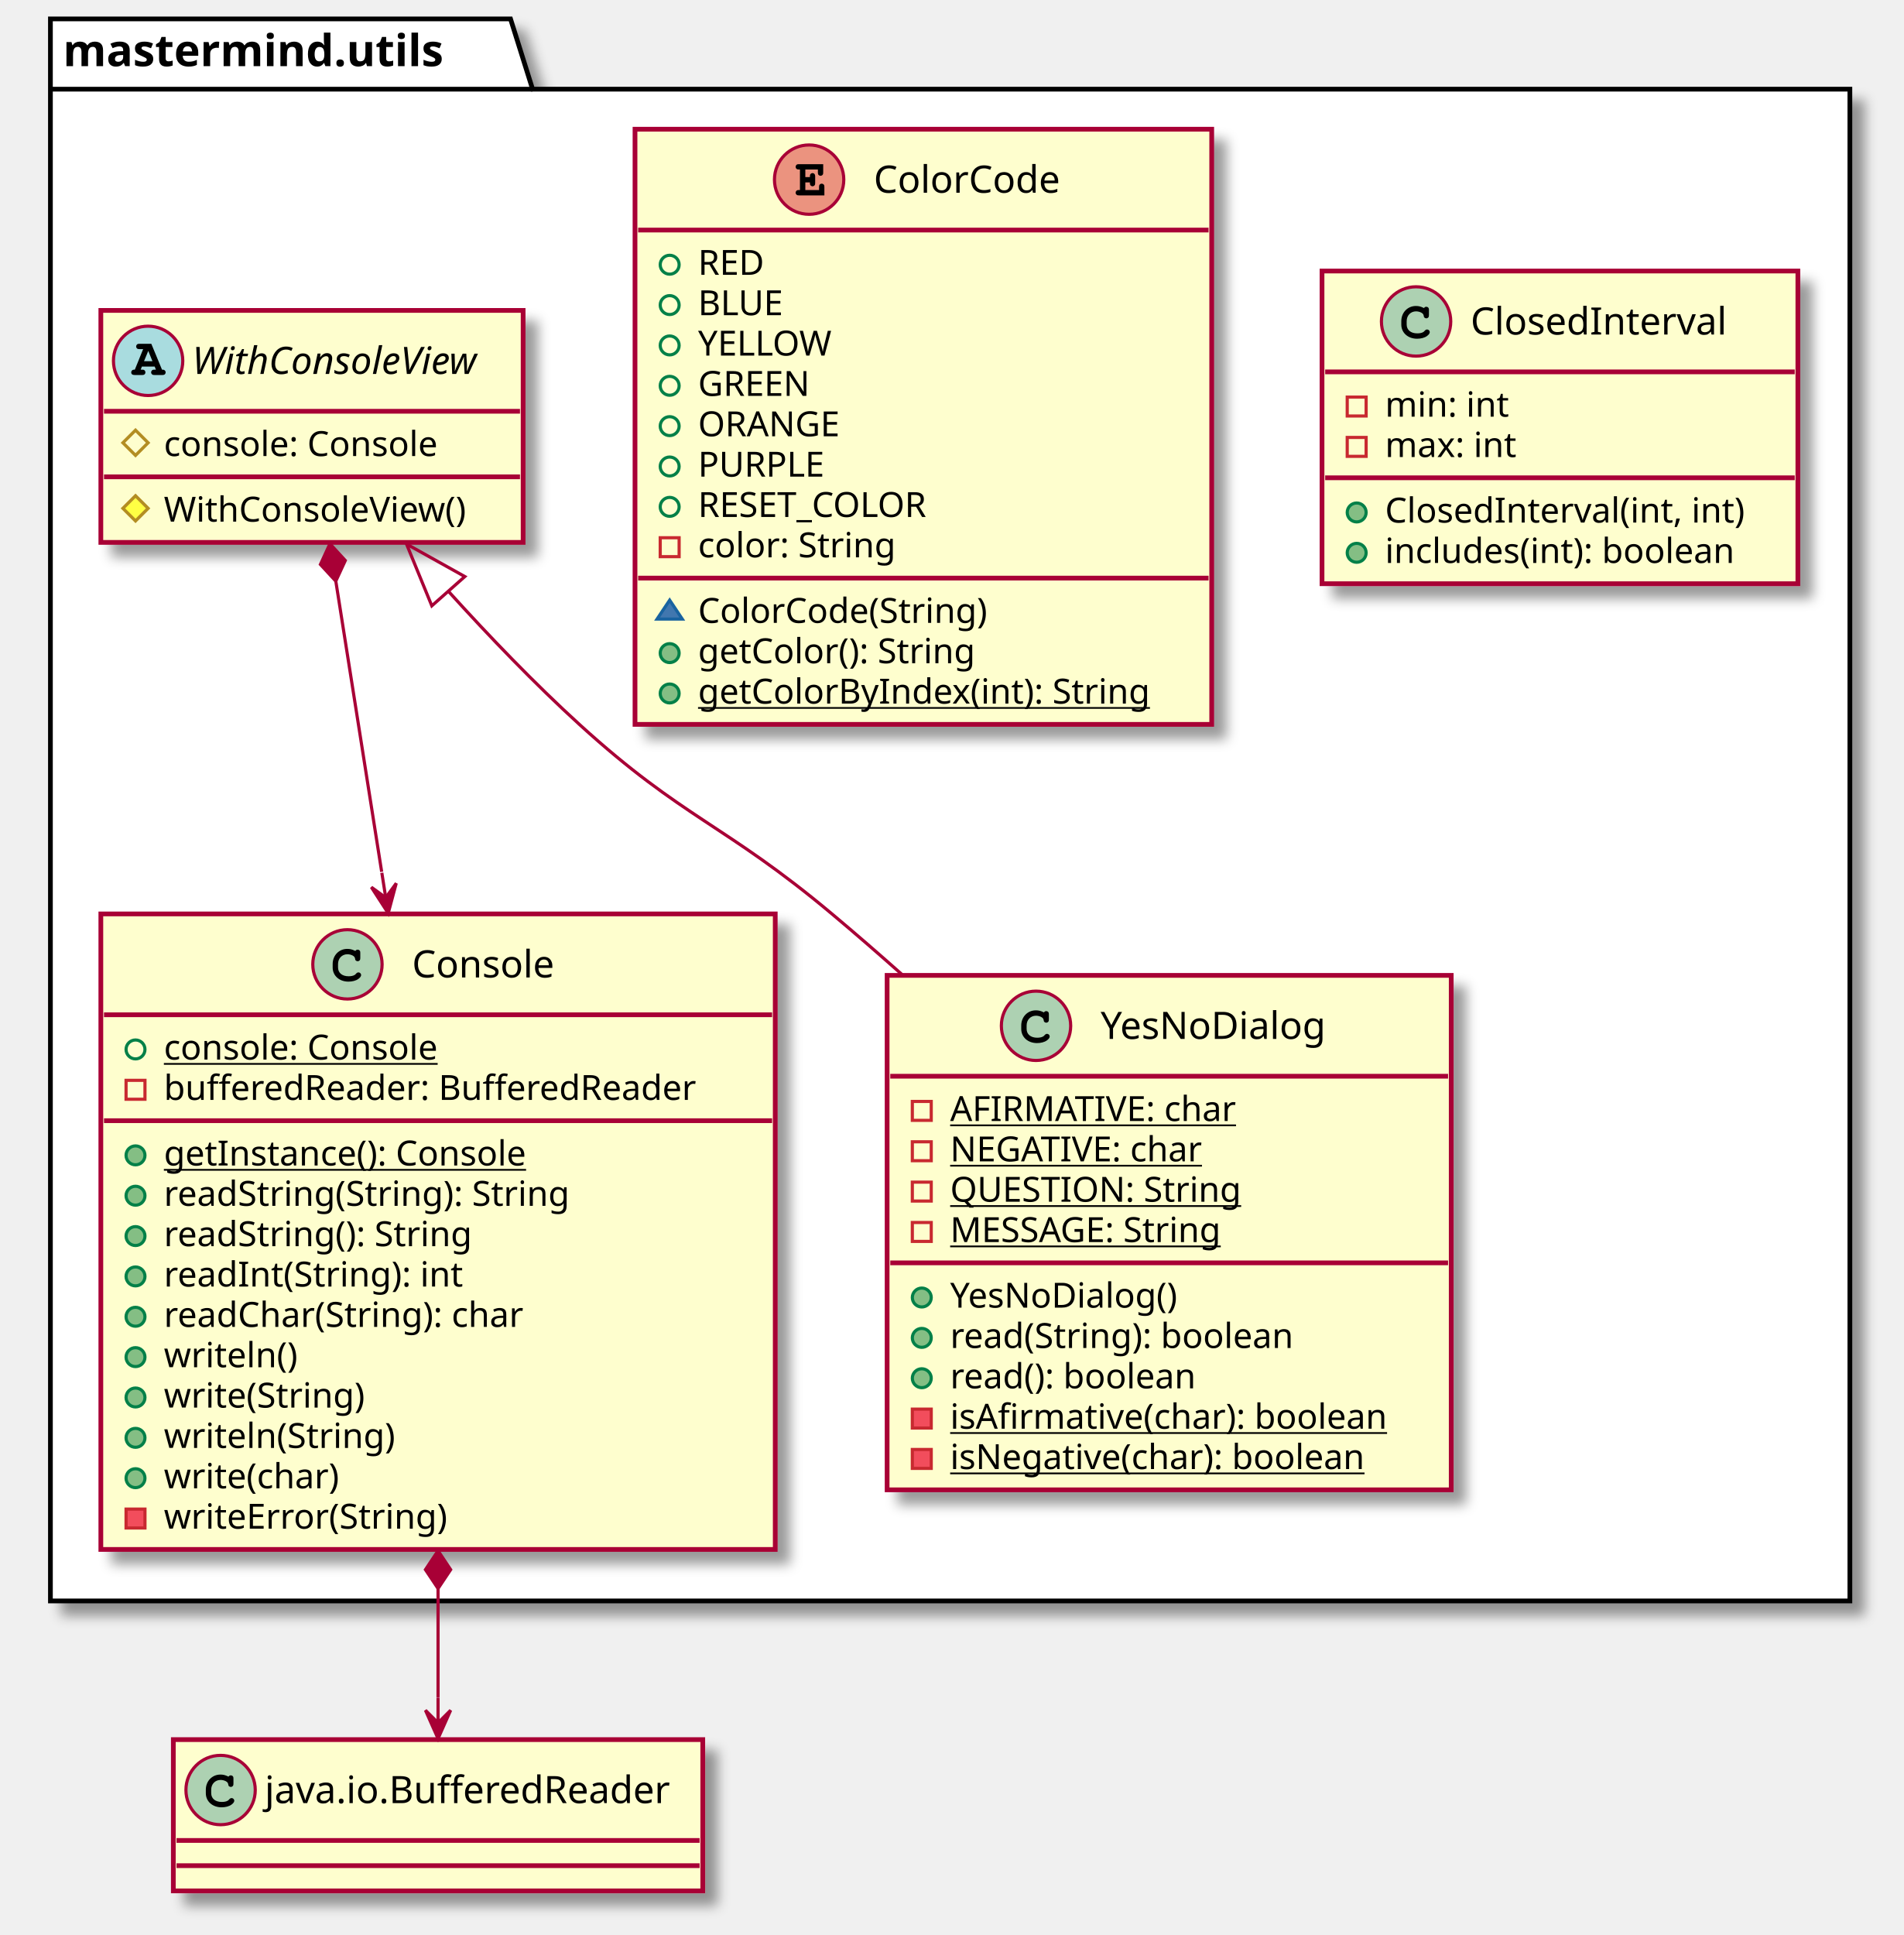
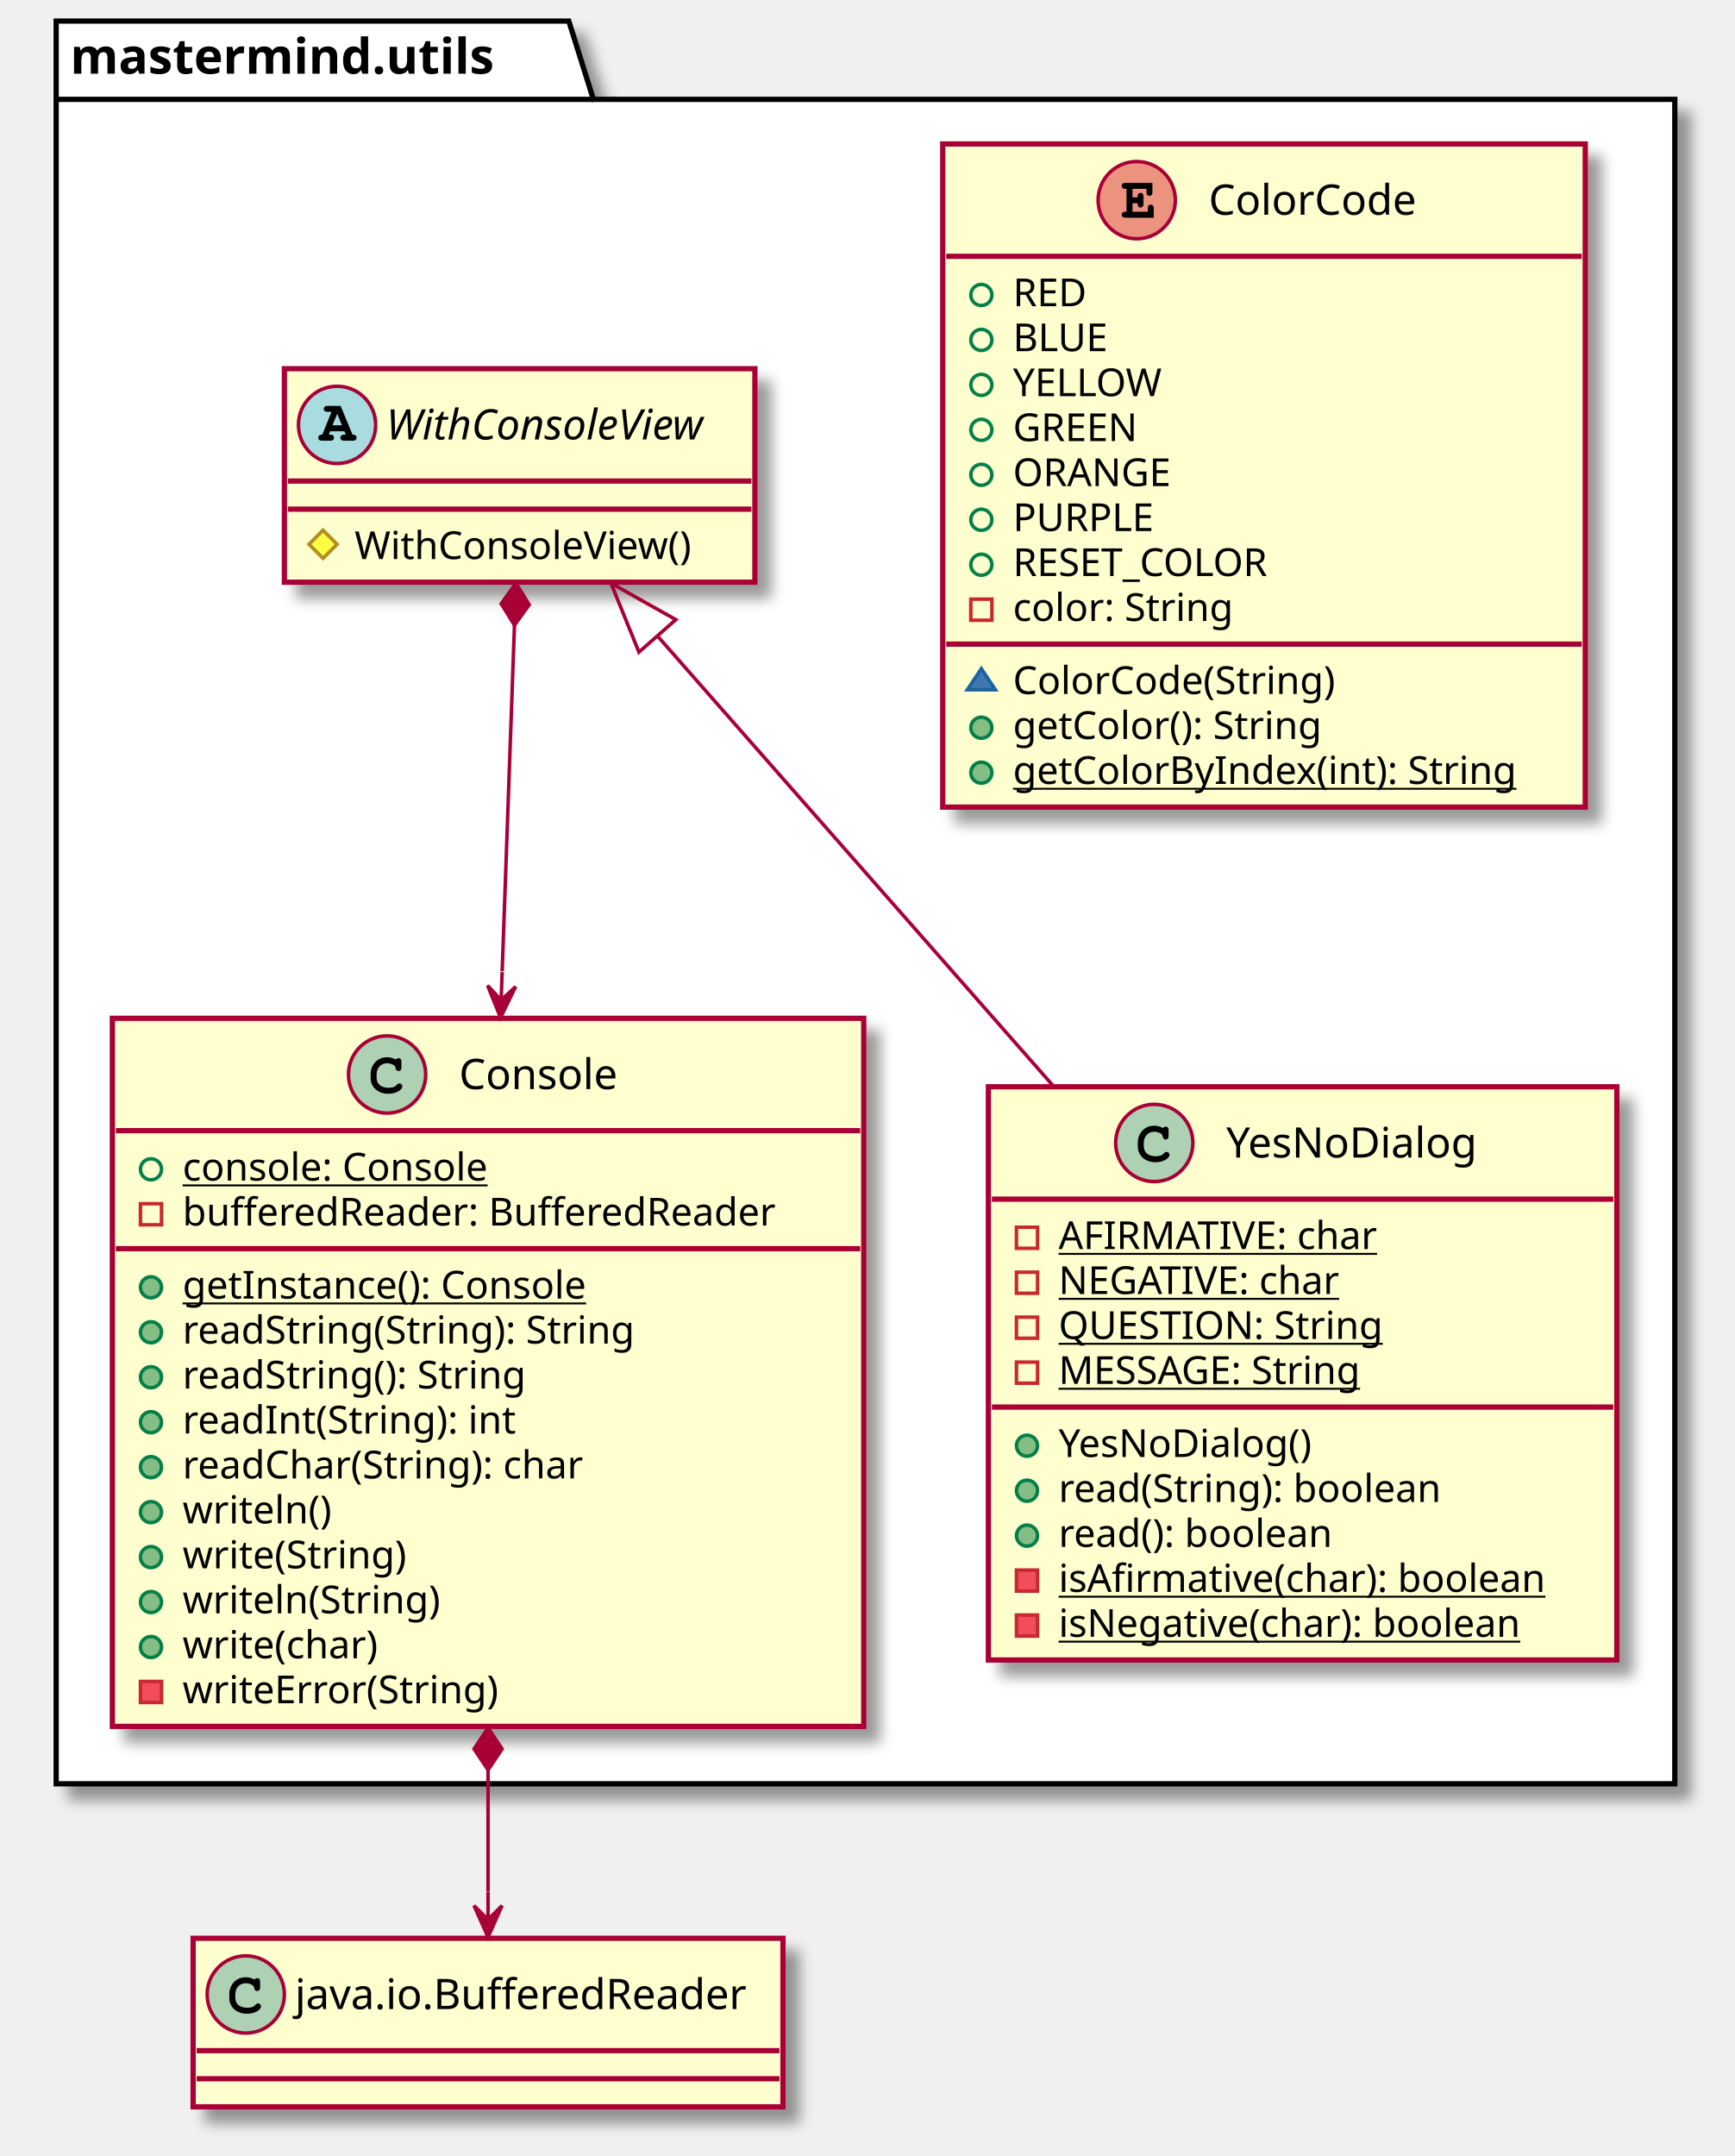
- <svg xmlns="http://www.w3.org/2000/svg" contentScriptType="application/ecmascript" contentStyleType="text/css" height="614px" preserveAspectRatio="none" style="width:604px;height:614px;" version="1.1" viewBox="0 0 604 614" width="604px" zoomAndPan="magnify">
+ <svg xmlns="http://www.w3.org/2000/svg" contentScriptType="application/ecmascript" contentStyleType="text/css" height="614px" preserveAspectRatio="none" style="width:494px;height:614px;" version="1.1" viewBox="0 0 494 614" width="494px" zoomAndPan="magnify">
  <defs>
-     <filter height="300%" id="f13pi3j7foqvy8" width="300%" x="-1" y="-1">
+     <filter height="300%" id="f3v95vjq7omby" width="300%" x="-1" y="-1">
      <feGaussianBlur result="blurOut" stdDeviation="2.0" />
      <feColorMatrix in="blurOut" result="blurOut2" type="matrix" values="0 0 0 0 0 0 0 0 0 0 0 0 0 0 0 0 0 0 .4 0" />
      <feOffset dx="4.0" dy="4.0" in="blurOut2" result="blurOut3" />
      <feBlend in="SourceGraphic" in2="blurOut3" mode="normal" />
    </filter>
  </defs>
  <g>
-     <polygon fill="#FFFFFF" filter="url(#f13pi3j7foqvy8)" points="16,6,162,6,169,28.297,587,28.297,587,508,16,508,16,6" style="stroke: #000000; stroke-width: 1.5;" />
+     <polygon fill="#FFFFFF" filter="url(#f3v95vjq7omby)" points="16,6,162,6,169,28.297,477,28.297,477,508,16,508,16,6" style="stroke: #000000; stroke-width: 1.5;" />
    <line style="stroke: #000000; stroke-width: 1.5;" x1="16" x2="169" y1="28.297" y2="28.297" />
    <text fill="#000000" font-family="sans-serif" font-size="14" font-weight="bold" lengthAdjust="spacingAndGlyphs" textLength="140" x="20" y="20.995">mastermind.utils</text>
-     <rect codeLine="3" fill="#FEFECE" filter="url(#f13pi3j7foqvy8)" height="99.219" id="mastermind.utils.ClosedInterval" style="stroke: #A80036; stroke-width: 1.5;" width="151" x="419.5" y="86" />
-     <ellipse cx="449.35" cy="102" fill="#ADD1B2" rx="11" ry="11" style="stroke: #A80036; stroke-width: 1.0;" />
-     <path d="M451.694,97.672 C450.756,97.234 450.163,97.094 449.288,97.094 C446.663,97.094 444.663,99.172 444.663,101.891 L444.663,103.016 C444.663,105.594 446.772,107.484 449.663,107.484 C450.881,107.484 452.038,107.188 452.788,106.641 C453.366,106.234 453.694,105.781 453.694,105.391 C453.694,104.938 453.303,104.547 452.834,104.547 C452.616,104.547 452.413,104.625 452.225,104.812 C451.772,105.297 451.772,105.297 451.584,105.391 C451.163,105.656 450.475,105.781 449.709,105.781 C447.663,105.781 446.366,104.688 446.366,102.984 L446.366,101.891 C446.366,100.109 447.616,98.797 449.35,98.797 C449.928,98.797 450.538,98.953 451.006,99.203 C451.491,99.484 451.663,99.703 451.756,100.109 C451.819,100.516 451.85,100.641 451.991,100.766 C452.131,100.906 452.366,101.016 452.584,101.016 C452.85,101.016 453.116,100.875 453.288,100.656 C453.397,100.5 453.428,100.312 453.428,99.891 L453.428,98.469 C453.428,98.031 453.413,97.906 453.319,97.75 C453.163,97.484 452.881,97.344 452.584,97.344 C452.288,97.344 452.084,97.438 451.866,97.75 L451.694,97.672 Z " />
-     <text fill="#000000" font-family="sans-serif" font-size="12" lengthAdjust="spacingAndGlyphs" textLength="86" x="466.65" y="106.154">ClosedInterval</text>
-     <line style="stroke: #A80036; stroke-width: 1.5;" x1="420.5" x2="569.5" y1="118" y2="118" />
-     <rect fill="none" height="6" style="stroke: #C82930; stroke-width: 1.0;" width="6" x="427.5" y="126" />
-     <text fill="#000000" font-family="sans-serif" font-size="11" lengthAdjust="spacingAndGlyphs" textLength="42" x="439.5" y="132.21">min: int</text>
-     <rect fill="none" height="6" style="stroke: #C82930; stroke-width: 1.0;" width="6" x="427.5" y="138.805" />
-     <text fill="#000000" font-family="sans-serif" font-size="11" lengthAdjust="spacingAndGlyphs" textLength="46" x="439.5" y="145.015">max: int</text>
-     <line style="stroke: #A80036; stroke-width: 1.5;" x1="420.5" x2="569.5" y1="151.609" y2="151.609" />
-     <ellipse cx="430.5" cy="162.609" fill="#84BE84" rx="3" ry="3" style="stroke: #038048; stroke-width: 1.0;" />
-     <text fill="#000000" font-family="sans-serif" font-size="11" lengthAdjust="spacingAndGlyphs" textLength="125" x="439.5" y="165.82">ClosedInterval(int, int)</text>
-     <ellipse cx="430.5" cy="175.414" fill="#84BE84" rx="3" ry="3" style="stroke: #038048; stroke-width: 1.0;" />
-     <text fill="#000000" font-family="sans-serif" font-size="11" lengthAdjust="spacingAndGlyphs" textLength="122" x="439.5" y="178.625">includes(int): boolean</text>
-     <rect codeLine="10" fill="#FEFECE" filter="url(#f13pi3j7foqvy8)" height="188.852" id="mastermind.utils.ColorCode" style="stroke: #A80036; stroke-width: 1.5;" width="183" x="201.5" y="41" />
-     <ellipse cx="256.75" cy="57" fill="#EB937F" rx="11" ry="11" style="stroke: #A80036; stroke-width: 1.0;" />
-     <path d="M255.547,57.875 L257,57.875 L257,57.984 C257,58.391 257.031,58.547 257.109,58.703 C257.266,58.953 257.547,59.109 257.844,59.109 C258.094,59.109 258.359,58.969 258.516,58.75 C258.641,58.594 258.672,58.438 258.672,57.984 L258.672,56.062 C258.672,55.906 258.672,55.859 258.656,55.703 C258.594,55.234 258.281,54.922 257.828,54.922 C257.578,54.922 257.312,55.062 257.141,55.281 C257.031,55.453 257,55.609 257,56.062 L257,56.188 L255.547,56.188 L255.547,53.781 L259.531,53.781 L259.531,54.641 C259.531,55.047 259.562,55.219 259.641,55.375 C259.812,55.625 260.094,55.781 260.375,55.781 C260.641,55.781 260.906,55.641 261.078,55.422 C261.188,55.25 261.219,55.109 261.219,54.641 L261.219,52.094 L253.594,52.094 C253.156,52.094 253.031,52.109 252.875,52.203 C252.625,52.359 252.469,52.656 252.469,52.938 C252.469,53.219 252.609,53.469 252.828,53.641 C252.984,53.75 253.172,53.781 253.594,53.781 L253.844,53.781 L253.844,60.297 L253.594,60.297 C253.188,60.297 253.031,60.312 252.875,60.422 C252.625,60.594 252.469,60.859 252.469,61.156 C252.469,61.422 252.609,61.672 252.828,61.828 C252.969,61.953 253.203,62 253.594,62 L261.594,62 L261.594,59.422 C261.594,58.984 261.562,58.844 261.484,58.688 C261.312,58.438 261.031,58.281 260.75,58.281 C260.484,58.281 260.219,58.391 260.047,58.641 C259.938,58.797 259.906,58.938 259.906,59.422 L259.906,60.297 L255.547,60.297 L255.547,57.875 Z " />
-     <text fill="#000000" font-family="sans-serif" font-size="12" lengthAdjust="spacingAndGlyphs" textLength="64" x="277.25" y="61.154">ColorCode</text>
-     <line style="stroke: #A80036; stroke-width: 1.5;" x1="202.5" x2="383.5" y1="73" y2="73" />
-     <ellipse cx="212.5" cy="84" fill="none" rx="3" ry="3" style="stroke: #038048; stroke-width: 1.0;" />
-     <text fill="#000000" font-family="sans-serif" font-size="11" lengthAdjust="spacingAndGlyphs" textLength="23" x="221.5" y="87.21">RED</text>
-     <ellipse cx="212.5" cy="96.805" fill="none" rx="3" ry="3" style="stroke: #038048; stroke-width: 1.0;" />
-     <text fill="#000000" font-family="sans-serif" font-size="11" lengthAdjust="spacingAndGlyphs" textLength="29" x="221.5" y="100.015">BLUE</text>
-     <ellipse cx="212.5" cy="109.609" fill="none" rx="3" ry="3" style="stroke: #038048; stroke-width: 1.0;" />
-     <text fill="#000000" font-family="sans-serif" font-size="11" lengthAdjust="spacingAndGlyphs" textLength="46" x="221.5" y="112.82">YELLOW</text>
-     <ellipse cx="212.5" cy="122.414" fill="none" rx="3" ry="3" style="stroke: #038048; stroke-width: 1.0;" />
-     <text fill="#000000" font-family="sans-serif" font-size="11" lengthAdjust="spacingAndGlyphs" textLength="38" x="221.5" y="125.624">GREEN</text>
-     <ellipse cx="212.5" cy="135.219" fill="none" rx="3" ry="3" style="stroke: #038048; stroke-width: 1.0;" />
-     <text fill="#000000" font-family="sans-serif" font-size="11" lengthAdjust="spacingAndGlyphs" textLength="48" x="221.5" y="138.429">ORANGE</text>
-     <ellipse cx="212.5" cy="148.023" fill="none" rx="3" ry="3" style="stroke: #038048; stroke-width: 1.0;" />
-     <text fill="#000000" font-family="sans-serif" font-size="11" lengthAdjust="spacingAndGlyphs" textLength="40" x="221.5" y="151.234">PURPLE</text>
-     <ellipse cx="212.5" cy="160.828" fill="none" rx="3" ry="3" style="stroke: #038048; stroke-width: 1.0;" />
-     <text fill="#000000" font-family="sans-serif" font-size="11" lengthAdjust="spacingAndGlyphs" textLength="81" x="221.5" y="164.039">RESET_COLOR</text>
-     <rect fill="none" height="6" style="stroke: #C82930; stroke-width: 1.0;" width="6" x="209.5" y="170.633" />
-     <text fill="#000000" font-family="sans-serif" font-size="11" lengthAdjust="spacingAndGlyphs" textLength="67" x="221.5" y="176.843">color: String</text>
-     <line style="stroke: #A80036; stroke-width: 1.5;" x1="202.5" x2="383.5" y1="183.438" y2="183.438" />
-     <polygon fill="#4177AF" points="212.5,190.438,208.5,196.438,216.5,196.438" style="stroke: #1963A0; stroke-width: 1.0;" />
-     <text fill="#000000" font-family="sans-serif" font-size="11" lengthAdjust="spacingAndGlyphs" textLength="100" x="221.5" y="197.648">ColorCode(String)</text>
-     <ellipse cx="212.5" cy="207.242" fill="#84BE84" rx="3" ry="3" style="stroke: #038048; stroke-width: 1.0;" />
-     <text fill="#000000" font-family="sans-serif" font-size="11" lengthAdjust="spacingAndGlyphs" textLength="96" x="221.5" y="210.453">getColor(): String</text>
-     <ellipse cx="212.5" cy="220.047" fill="#84BE84" rx="3" ry="3" style="stroke: #038048; stroke-width: 1.0;" />
-     <text fill="#000000" font-family="sans-serif" font-size="11" lengthAdjust="spacingAndGlyphs" text-decoration="underline" textLength="157" x="221.5" y="223.257">getColorByIndex(int): String</text>
-     <rect codeLine="24" fill="#FEFECE" filter="url(#f13pi3j7foqvy8)" height="201.656" id="mastermind.utils.Console" style="stroke: #A80036; stroke-width: 1.5;" width="214" x="32" y="290" />
+     <rect codeLine="3" fill="#FEFECE" filter="url(#f3v95vjq7omby)" height="188.852" id="mastermind.utils.ColorCode" style="stroke: #A80036; stroke-width: 1.5;" width="183" x="268.5" y="41" />
+     <ellipse cx="323.75" cy="57" fill="#EB937F" rx="11" ry="11" style="stroke: #A80036; stroke-width: 1.0;" />
+     <path d="M322.547,57.875 L324,57.875 L324,57.984 C324,58.391 324.031,58.547 324.109,58.703 C324.266,58.953 324.547,59.109 324.844,59.109 C325.094,59.109 325.359,58.969 325.516,58.75 C325.641,58.594 325.672,58.438 325.672,57.984 L325.672,56.062 C325.672,55.906 325.672,55.859 325.656,55.703 C325.594,55.234 325.281,54.922 324.828,54.922 C324.578,54.922 324.312,55.062 324.141,55.281 C324.031,55.453 324,55.609 324,56.062 L324,56.188 L322.547,56.188 L322.547,53.781 L326.531,53.781 L326.531,54.641 C326.531,55.047 326.562,55.219 326.641,55.375 C326.812,55.625 327.094,55.781 327.375,55.781 C327.641,55.781 327.906,55.641 328.078,55.422 C328.188,55.25 328.219,55.109 328.219,54.641 L328.219,52.094 L320.594,52.094 C320.156,52.094 320.031,52.109 319.875,52.203 C319.625,52.359 319.469,52.656 319.469,52.938 C319.469,53.219 319.609,53.469 319.828,53.641 C319.984,53.75 320.172,53.781 320.594,53.781 L320.844,53.781 L320.844,60.297 L320.594,60.297 C320.188,60.297 320.031,60.312 319.875,60.422 C319.625,60.594 319.469,60.859 319.469,61.156 C319.469,61.422 319.609,61.672 319.828,61.828 C319.969,61.953 320.203,62 320.594,62 L328.594,62 L328.594,59.422 C328.594,58.984 328.562,58.844 328.484,58.688 C328.312,58.438 328.031,58.281 327.75,58.281 C327.484,58.281 327.219,58.391 327.047,58.641 C326.938,58.797 326.906,58.938 326.906,59.422 L326.906,60.297 L322.547,60.297 L322.547,57.875 Z " fill="#000000" />
+     <text fill="#000000" font-family="sans-serif" font-size="12" lengthAdjust="spacingAndGlyphs" textLength="64" x="344.25" y="61.154">ColorCode</text>
+     <line style="stroke: #A80036; stroke-width: 1.5;" x1="269.5" x2="450.5" y1="73" y2="73" />
+     <ellipse cx="279.5" cy="84" fill="none" rx="3" ry="3" style="stroke: #038048; stroke-width: 1.0;" />
+     <text fill="#000000" font-family="sans-serif" font-size="11" lengthAdjust="spacingAndGlyphs" textLength="23" x="288.5" y="87.21">RED</text>
+     <ellipse cx="279.5" cy="96.805" fill="none" rx="3" ry="3" style="stroke: #038048; stroke-width: 1.0;" />
+     <text fill="#000000" font-family="sans-serif" font-size="11" lengthAdjust="spacingAndGlyphs" textLength="29" x="288.5" y="100.015">BLUE</text>
+     <ellipse cx="279.5" cy="109.609" fill="none" rx="3" ry="3" style="stroke: #038048; stroke-width: 1.0;" />
+     <text fill="#000000" font-family="sans-serif" font-size="11" lengthAdjust="spacingAndGlyphs" textLength="46" x="288.5" y="112.82">YELLOW</text>
+     <ellipse cx="279.5" cy="122.414" fill="none" rx="3" ry="3" style="stroke: #038048; stroke-width: 1.0;" />
+     <text fill="#000000" font-family="sans-serif" font-size="11" lengthAdjust="spacingAndGlyphs" textLength="38" x="288.5" y="125.624">GREEN</text>
+     <ellipse cx="279.5" cy="135.219" fill="none" rx="3" ry="3" style="stroke: #038048; stroke-width: 1.0;" />
+     <text fill="#000000" font-family="sans-serif" font-size="11" lengthAdjust="spacingAndGlyphs" textLength="48" x="288.5" y="138.429">ORANGE</text>
+     <ellipse cx="279.5" cy="148.023" fill="none" rx="3" ry="3" style="stroke: #038048; stroke-width: 1.0;" />
+     <text fill="#000000" font-family="sans-serif" font-size="11" lengthAdjust="spacingAndGlyphs" textLength="40" x="288.5" y="151.234">PURPLE</text>
+     <ellipse cx="279.5" cy="160.828" fill="none" rx="3" ry="3" style="stroke: #038048; stroke-width: 1.0;" />
+     <text fill="#000000" font-family="sans-serif" font-size="11" lengthAdjust="spacingAndGlyphs" textLength="81" x="288.5" y="164.039">RESET_COLOR</text>
+     <rect fill="none" height="6" style="stroke: #C82930; stroke-width: 1.0;" width="6" x="276.5" y="170.633" />
+     <text fill="#000000" font-family="sans-serif" font-size="11" lengthAdjust="spacingAndGlyphs" textLength="67" x="288.5" y="176.843">color: String</text>
+     <line style="stroke: #A80036; stroke-width: 1.5;" x1="269.5" x2="450.5" y1="183.438" y2="183.438" />
+     <polygon fill="#4177AF" points="279.5,190.438,275.5,196.438,283.5,196.438" style="stroke: #1963A0; stroke-width: 1.0;" />
+     <text fill="#000000" font-family="sans-serif" font-size="11" lengthAdjust="spacingAndGlyphs" textLength="100" x="288.5" y="197.648">ColorCode(String)</text>
+     <ellipse cx="279.5" cy="207.242" fill="#84BE84" rx="3" ry="3" style="stroke: #038048; stroke-width: 1.0;" />
+     <text fill="#000000" font-family="sans-serif" font-size="11" lengthAdjust="spacingAndGlyphs" textLength="96" x="288.5" y="210.453">getColor(): String</text>
+     <ellipse cx="279.5" cy="220.047" fill="#84BE84" rx="3" ry="3" style="stroke: #038048; stroke-width: 1.0;" />
+     <text fill="#000000" font-family="sans-serif" font-size="11" lengthAdjust="spacingAndGlyphs" text-decoration="underline" textLength="157" x="288.5" y="223.257">getColorByIndex(int): String</text>
+     <rect codeLine="17" fill="#FEFECE" filter="url(#f3v95vjq7omby)" height="201.656" id="mastermind.utils.Console" style="stroke: #A80036; stroke-width: 1.5;" width="214" x="32" y="290" />
    <ellipse cx="110.25" cy="306" fill="#ADD1B2" rx="11" ry="11" style="stroke: #A80036; stroke-width: 1.0;" />
-     <path d="M112.594,301.672 C111.656,301.234 111.062,301.094 110.188,301.094 C107.562,301.094 105.562,303.172 105.562,305.891 L105.562,307.016 C105.562,309.594 107.672,311.484 110.562,311.484 C111.781,311.484 112.938,311.188 113.688,310.641 C114.266,310.234 114.594,309.781 114.594,309.391 C114.594,308.938 114.203,308.547 113.734,308.547 C113.516,308.547 113.312,308.625 113.125,308.812 C112.672,309.297 112.672,309.297 112.484,309.391 C112.062,309.656 111.375,309.781 110.609,309.781 C108.562,309.781 107.266,308.688 107.266,306.984 L107.266,305.891 C107.266,304.109 108.516,302.797 110.25,302.797 C110.828,302.797 111.438,302.953 111.906,303.203 C112.391,303.484 112.562,303.703 112.656,304.109 C112.719,304.516 112.75,304.641 112.891,304.766 C113.031,304.906 113.266,305.016 113.484,305.016 C113.75,305.016 114.016,304.875 114.188,304.656 C114.297,304.5 114.328,304.312 114.328,303.891 L114.328,302.469 C114.328,302.031 114.312,301.906 114.219,301.75 C114.062,301.484 113.781,301.344 113.484,301.344 C113.188,301.344 112.984,301.438 112.766,301.75 L112.594,301.672 Z " />
+     <path d="M112.594,301.672 C111.656,301.234 111.062,301.094 110.188,301.094 C107.562,301.094 105.562,303.172 105.562,305.891 L105.562,307.016 C105.562,309.594 107.672,311.484 110.562,311.484 C111.781,311.484 112.938,311.188 113.688,310.641 C114.266,310.234 114.594,309.781 114.594,309.391 C114.594,308.938 114.203,308.547 113.734,308.547 C113.516,308.547 113.312,308.625 113.125,308.812 C112.672,309.297 112.672,309.297 112.484,309.391 C112.062,309.656 111.375,309.781 110.609,309.781 C108.562,309.781 107.266,308.688 107.266,306.984 L107.266,305.891 C107.266,304.109 108.516,302.797 110.25,302.797 C110.828,302.797 111.438,302.953 111.906,303.203 C112.391,303.484 112.562,303.703 112.656,304.109 C112.719,304.516 112.75,304.641 112.891,304.766 C113.031,304.906 113.266,305.016 113.484,305.016 C113.75,305.016 114.016,304.875 114.188,304.656 C114.297,304.5 114.328,304.312 114.328,303.891 L114.328,302.469 C114.328,302.031 114.312,301.906 114.219,301.75 C114.062,301.484 113.781,301.344 113.484,301.344 C113.188,301.344 112.984,301.438 112.766,301.75 L112.594,301.672 Z " fill="#000000" />
    <text fill="#000000" font-family="sans-serif" font-size="12" lengthAdjust="spacingAndGlyphs" textLength="49" x="130.75" y="310.154">Console</text>
    <line style="stroke: #A80036; stroke-width: 1.5;" x1="33" x2="245" y1="322" y2="322" />
    <ellipse cx="43" cy="333" fill="none" rx="3" ry="3" style="stroke: #038048; stroke-width: 1.0;" />
    <text fill="#000000" font-family="sans-serif" font-size="11" lengthAdjust="spacingAndGlyphs" text-decoration="underline" textLength="97" x="52" y="336.21">console: Console</text>
    <rect fill="none" height="6" style="stroke: #C82930; stroke-width: 1.0;" width="6" x="40" y="342.805" />
    <text fill="#000000" font-family="sans-serif" font-size="11" lengthAdjust="spacingAndGlyphs" textLength="188" x="52" y="349.015">bufferedReader: BufferedReader</text>
    <line style="stroke: #A80036; stroke-width: 1.5;" x1="33" x2="245" y1="355.609" y2="355.609" />
    <ellipse cx="43" cy="366.609" fill="#84BE84" rx="3" ry="3" style="stroke: #038048; stroke-width: 1.0;" />
    <text fill="#000000" font-family="sans-serif" font-size="11" lengthAdjust="spacingAndGlyphs" text-decoration="underline" textLength="128" x="52" y="369.82">getInstance(): Console</text>
    <ellipse cx="43" cy="379.414" fill="#84BE84" rx="3" ry="3" style="stroke: #038048; stroke-width: 1.0;" />
    <text fill="#000000" font-family="sans-serif" font-size="11" lengthAdjust="spacingAndGlyphs" textLength="140" x="52" y="382.625">readString(String): String</text>
    <ellipse cx="43" cy="392.219" fill="#84BE84" rx="3" ry="3" style="stroke: #038048; stroke-width: 1.0;" />
    <text fill="#000000" font-family="sans-serif" font-size="11" lengthAdjust="spacingAndGlyphs" textLength="107" x="52" y="395.429">readString(): String</text>
    <ellipse cx="43" cy="405.023" fill="#84BE84" rx="3" ry="3" style="stroke: #038048; stroke-width: 1.0;" />
    <text fill="#000000" font-family="sans-serif" font-size="11" lengthAdjust="spacingAndGlyphs" textLength="102" x="52" y="408.234">readInt(String): int</text>
    <ellipse cx="43" cy="417.828" fill="#84BE84" rx="3" ry="3" style="stroke: #038048; stroke-width: 1.0;" />
    <text fill="#000000" font-family="sans-serif" font-size="11" lengthAdjust="spacingAndGlyphs" textLength="124" x="52" y="421.039">readChar(String): char</text>
    <ellipse cx="43" cy="430.633" fill="#84BE84" rx="3" ry="3" style="stroke: #038048; stroke-width: 1.0;" />
    <text fill="#000000" font-family="sans-serif" font-size="11" lengthAdjust="spacingAndGlyphs" textLength="46" x="52" y="433.843">writeln()</text>
    <ellipse cx="43" cy="443.438" fill="#84BE84" rx="3" ry="3" style="stroke: #038048; stroke-width: 1.0;" />
    <text fill="#000000" font-family="sans-serif" font-size="11" lengthAdjust="spacingAndGlyphs" textLength="69" x="52" y="446.648">write(String)</text>
    <ellipse cx="43" cy="456.242" fill="#84BE84" rx="3" ry="3" style="stroke: #038048; stroke-width: 1.0;" />
    <text fill="#000000" font-family="sans-serif" font-size="11" lengthAdjust="spacingAndGlyphs" textLength="79" x="52" y="459.453">writeln(String)</text>
    <ellipse cx="43" cy="469.047" fill="#84BE84" rx="3" ry="3" style="stroke: #038048; stroke-width: 1.0;" />
    <text fill="#000000" font-family="sans-serif" font-size="11" lengthAdjust="spacingAndGlyphs" textLength="60" x="52" y="472.257">write(char)</text>
    <rect fill="#F24D5C" height="6" style="stroke: #C82930; stroke-width: 1.0;" width="6" x="40" y="478.852" />
    <text fill="#000000" font-family="sans-serif" font-size="11" lengthAdjust="spacingAndGlyphs" textLength="95" x="52" y="485.062">writeError(String)</text>
-     <rect codeLine="40" fill="#FEFECE" filter="url(#f13pi3j7foqvy8)" height="73.609" id="mastermind.utils.WithConsoleView" style="stroke: #A80036; stroke-width: 1.5;" width="134" x="32" y="98.5" />
-     <ellipse cx="47" cy="114.5" fill="#A9DCDF" rx="11" ry="11" style="stroke: #A80036; stroke-width: 1.0;" />
-     <path d="M49.078,116.312 L49.469,117.297 L49.078,117.297 C48.625,117.297 48.516,117.312 48.359,117.422 C48.109,117.578 47.953,117.859 47.953,118.156 C47.953,118.422 48.094,118.672 48.312,118.828 C48.453,118.953 48.656,119 49.078,119 L51.438,119 C51.797,119 52.016,118.969 52.156,118.875 C52.406,118.734 52.562,118.438 52.562,118.156 C52.562,117.875 52.422,117.625 52.203,117.469 C52.031,117.328 51.875,117.297 51.406,117.297 L48.016,109.094 L44.344,109.094 C43.891,109.094 43.766,109.109 43.609,109.203 C43.359,109.375 43.203,109.656 43.203,109.938 C43.203,110.219 43.344,110.469 43.562,110.641 C43.734,110.75 43.906,110.781 44.344,110.781 L45.422,110.781 L42.781,117.297 C42.359,117.297 42.203,117.312 42.047,117.422 C41.797,117.578 41.641,117.859 41.641,118.156 C41.641,118.719 42.016,119 42.766,119 L45.031,119 C45.391,119 45.609,118.969 45.734,118.875 C46,118.734 46.141,118.438 46.141,118.156 C46.141,117.875 46.016,117.625 45.797,117.453 C45.625,117.328 45.484,117.297 45.031,117.297 L44.641,117.297 L45.031,116.312 L49.078,116.312 Z M48.375,114.609 L45.703,114.609 L47.047,111.344 L48.375,114.609 Z " />
-     <text fill="#000000" font-family="sans-serif" font-size="12" font-style="italic" lengthAdjust="spacingAndGlyphs" textLength="102" x="61" y="118.654">WithConsoleView</text>
-     <line style="stroke: #A80036; stroke-width: 1.5;" x1="33" x2="165" y1="130.5" y2="130.5" />
-     <polygon fill="none" points="43,136.5,47,140.5,43,144.5,39,140.5" style="stroke: #B38D22; stroke-width: 1.0;" />
-     <text fill="#000000" font-family="sans-serif" font-size="11" lengthAdjust="spacingAndGlyphs" textLength="97" x="52" y="144.71">console: Console</text>
-     <line style="stroke: #A80036; stroke-width: 1.5;" x1="33" x2="165" y1="151.305" y2="151.305" />
-     <polygon fill="#FFFF44" points="43,157.305,47,161.305,43,165.305,39,161.305" style="stroke: #B38D22; stroke-width: 1.0;" />
-     <text fill="#000000" font-family="sans-serif" font-size="11" lengthAdjust="spacingAndGlyphs" textLength="107" x="52" y="165.515">WithConsoleView()</text>
-     <rect codeLine="46" fill="#FEFECE" filter="url(#f13pi3j7foqvy8)" height="163.242" id="mastermind.utils.YesNoDialog" style="stroke: #A80036; stroke-width: 1.5;" width="179" x="281.5" y="309.5" />
+     <rect codeLine="33" fill="#FEFECE" filter="url(#f3v95vjq7omby)" height="60.805" id="mastermind.utils.WithConsoleView" style="stroke: #A80036; stroke-width: 1.5;" width="134" x="81" y="105" />
+     <ellipse cx="96" cy="121" fill="#A9DCDF" rx="11" ry="11" style="stroke: #A80036; stroke-width: 1.0;" />
+     <path d="M98.078,122.812 L98.469,123.797 L98.078,123.797 C97.625,123.797 97.516,123.812 97.359,123.922 C97.109,124.078 96.953,124.359 96.953,124.656 C96.953,124.922 97.094,125.172 97.312,125.328 C97.453,125.453 97.656,125.5 98.078,125.5 L100.438,125.5 C100.797,125.5 101.016,125.469 101.156,125.375 C101.406,125.234 101.562,124.938 101.562,124.656 C101.562,124.375 101.422,124.125 101.203,123.969 C101.031,123.828 100.875,123.797 100.406,123.797 L97.016,115.594 L93.344,115.594 C92.891,115.594 92.766,115.609 92.609,115.703 C92.359,115.875 92.203,116.156 92.203,116.438 C92.203,116.719 92.344,116.969 92.562,117.141 C92.734,117.25 92.906,117.281 93.344,117.281 L94.422,117.281 L91.781,123.797 C91.359,123.797 91.203,123.812 91.047,123.922 C90.797,124.078 90.641,124.359 90.641,124.656 C90.641,125.219 91.016,125.5 91.766,125.5 L94.031,125.5 C94.391,125.5 94.609,125.469 94.734,125.375 C95,125.234 95.141,124.938 95.141,124.656 C95.141,124.375 95.016,124.125 94.797,123.953 C94.625,123.828 94.484,123.797 94.031,123.797 L93.641,123.797 L94.031,122.812 L98.078,122.812 Z M97.375,121.109 L94.703,121.109 L96.047,117.844 L97.375,121.109 Z " fill="#000000" />
+     <text fill="#000000" font-family="sans-serif" font-size="12" font-style="italic" lengthAdjust="spacingAndGlyphs" textLength="102" x="110" y="125.154">WithConsoleView</text>
+     <line style="stroke: #A80036; stroke-width: 1.5;" x1="82" x2="214" y1="137" y2="137" />
+     <line style="stroke: #A80036; stroke-width: 1.5;" x1="82" x2="214" y1="145" y2="145" />
+     <polygon fill="#FFFF44" points="92,151,96,155,92,159,88,155" style="stroke: #B38D22; stroke-width: 1.0;" />
+     <text fill="#000000" font-family="sans-serif" font-size="11" lengthAdjust="spacingAndGlyphs" textLength="107" x="101" y="159.21">WithConsoleView()</text>
+     <rect codeLine="38" fill="#FEFECE" filter="url(#f3v95vjq7omby)" height="163.242" id="mastermind.utils.YesNoDialog" style="stroke: #A80036; stroke-width: 1.5;" width="179" x="281.5" y="309.5" />
    <ellipse cx="328.75" cy="325.5" fill="#ADD1B2" rx="11" ry="11" style="stroke: #A80036; stroke-width: 1.0;" />
-     <path d="M331.094,321.172 C330.156,320.734 329.562,320.594 328.688,320.594 C326.062,320.594 324.062,322.672 324.062,325.391 L324.062,326.516 C324.062,329.094 326.172,330.984 329.062,330.984 C330.281,330.984 331.438,330.688 332.188,330.141 C332.766,329.734 333.094,329.281 333.094,328.891 C333.094,328.438 332.703,328.047 332.234,328.047 C332.016,328.047 331.812,328.125 331.625,328.312 C331.172,328.797 331.172,328.797 330.984,328.891 C330.562,329.156 329.875,329.281 329.109,329.281 C327.062,329.281 325.766,328.188 325.766,326.484 L325.766,325.391 C325.766,323.609 327.016,322.297 328.75,322.297 C329.328,322.297 329.938,322.453 330.406,322.703 C330.891,322.984 331.062,323.203 331.156,323.609 C331.219,324.016 331.25,324.141 331.391,324.266 C331.531,324.406 331.766,324.516 331.984,324.516 C332.25,324.516 332.516,324.375 332.688,324.156 C332.797,324 332.828,323.812 332.828,323.391 L332.828,321.969 C332.828,321.531 332.812,321.406 332.719,321.25 C332.562,320.984 332.281,320.844 331.984,320.844 C331.688,320.844 331.484,320.938 331.266,321.25 L331.094,321.172 Z " />
+     <path d="M331.094,321.172 C330.156,320.734 329.562,320.594 328.688,320.594 C326.062,320.594 324.062,322.672 324.062,325.391 L324.062,326.516 C324.062,329.094 326.172,330.984 329.062,330.984 C330.281,330.984 331.438,330.688 332.188,330.141 C332.766,329.734 333.094,329.281 333.094,328.891 C333.094,328.438 332.703,328.047 332.234,328.047 C332.016,328.047 331.812,328.125 331.625,328.312 C331.172,328.797 331.172,328.797 330.984,328.891 C330.562,329.156 329.875,329.281 329.109,329.281 C327.062,329.281 325.766,328.188 325.766,326.484 L325.766,325.391 C325.766,323.609 327.016,322.297 328.75,322.297 C329.328,322.297 329.938,322.453 330.406,322.703 C330.891,322.984 331.062,323.203 331.156,323.609 C331.219,324.016 331.25,324.141 331.391,324.266 C331.531,324.406 331.766,324.516 331.984,324.516 C332.25,324.516 332.516,324.375 332.688,324.156 C332.797,324 332.828,323.812 332.828,323.391 L332.828,321.969 C332.828,321.531 332.812,321.406 332.719,321.25 C332.562,320.984 332.281,320.844 331.984,320.844 C331.688,320.844 331.484,320.938 331.266,321.25 L331.094,321.172 Z " fill="#000000" />
    <text fill="#000000" font-family="sans-serif" font-size="12" lengthAdjust="spacingAndGlyphs" textLength="76" x="349.25" y="329.654">YesNoDialog</text>
    <line style="stroke: #A80036; stroke-width: 1.5;" x1="282.5" x2="459.5" y1="341.5" y2="341.5" />
    <rect fill="none" height="6" style="stroke: #C82930; stroke-width: 1.0;" width="6" x="289.5" y="349.5" />
    <text fill="#000000" font-family="sans-serif" font-size="11" lengthAdjust="spacingAndGlyphs" text-decoration="underline" textLength="97" x="301.5" y="355.71">AFIRMATIVE: char</text>
    <rect fill="none" height="6" style="stroke: #C82930; stroke-width: 1.0;" width="6" x="289.5" y="362.305" />
    <text fill="#000000" font-family="sans-serif" font-size="11" lengthAdjust="spacingAndGlyphs" text-decoration="underline" textLength="88" x="301.5" y="368.515">NEGATIVE: char</text>
    <rect fill="none" height="6" style="stroke: #C82930; stroke-width: 1.0;" width="6" x="289.5" y="375.109" />
    <text fill="#000000" font-family="sans-serif" font-size="11" lengthAdjust="spacingAndGlyphs" text-decoration="underline" textLength="99" x="301.5" y="381.32">QUESTION: String</text>
    <rect fill="none" height="6" style="stroke: #C82930; stroke-width: 1.0;" width="6" x="289.5" y="387.914" />
    <text fill="#000000" font-family="sans-serif" font-size="11" lengthAdjust="spacingAndGlyphs" text-decoration="underline" textLength="96" x="301.5" y="394.125">MESSAGE: String</text>
    <line style="stroke: #A80036; stroke-width: 1.5;" x1="282.5" x2="459.5" y1="400.719" y2="400.719" />
    <ellipse cx="292.5" cy="411.719" fill="#84BE84" rx="3" ry="3" style="stroke: #038048; stroke-width: 1.0;" />
    <text fill="#000000" font-family="sans-serif" font-size="11" lengthAdjust="spacingAndGlyphs" textLength="80" x="301.5" y="414.929">YesNoDialog()</text>
    <ellipse cx="292.5" cy="424.523" fill="#84BE84" rx="3" ry="3" style="stroke: #038048; stroke-width: 1.0;" />
    <text fill="#000000" font-family="sans-serif" font-size="11" lengthAdjust="spacingAndGlyphs" textLength="120" x="301.5" y="427.734">read(String): boolean</text>
    <ellipse cx="292.5" cy="437.328" fill="#84BE84" rx="3" ry="3" style="stroke: #038048; stroke-width: 1.0;" />
    <text fill="#000000" font-family="sans-serif" font-size="11" lengthAdjust="spacingAndGlyphs" textLength="87" x="301.5" y="440.539">read(): boolean</text>
    <rect fill="#F24D5C" height="6" style="stroke: #C82930; stroke-width: 1.0;" width="6" x="289.5" y="447.133" />
    <text fill="#000000" font-family="sans-serif" font-size="11" lengthAdjust="spacingAndGlyphs" text-decoration="underline" textLength="153" x="301.5" y="453.343">isAfirmative(char): boolean</text>
    <rect fill="#F24D5C" height="6" style="stroke: #C82930; stroke-width: 1.0;" width="6" x="289.5" y="459.938" />
    <text fill="#000000" font-family="sans-serif" font-size="11" lengthAdjust="spacingAndGlyphs" text-decoration="underline" textLength="146" x="301.5" y="466.148">isNegative(char): boolean</text>
-     <rect codeLine="1" fill="#FEFECE" filter="url(#f13pi3j7foqvy8)" height="48" id="BufferedReader" style="stroke: #A80036; stroke-width: 1.5;" width="168" x="55" y="552" />
+     <rect codeLine="1" fill="#FEFECE" filter="url(#f3v95vjq7omby)" height="48" id="BufferedReader" style="stroke: #A80036; stroke-width: 1.5;" width="168" x="55" y="552" />
    <ellipse cx="70" cy="568" fill="#ADD1B2" rx="11" ry="11" style="stroke: #A80036; stroke-width: 1.0;" />
-     <path d="M72.344,563.672 C71.406,563.234 70.812,563.094 69.938,563.094 C67.312,563.094 65.312,565.172 65.312,567.891 L65.312,569.016 C65.312,571.594 67.422,573.484 70.312,573.484 C71.531,573.484 72.688,573.188 73.438,572.641 C74.016,572.234 74.344,571.781 74.344,571.391 C74.344,570.938 73.953,570.547 73.484,570.547 C73.266,570.547 73.062,570.625 72.875,570.812 C72.422,571.297 72.422,571.297 72.234,571.391 C71.812,571.656 71.125,571.781 70.359,571.781 C68.312,571.781 67.016,570.688 67.016,568.984 L67.016,567.891 C67.016,566.109 68.266,564.797 70,564.797 C70.578,564.797 71.188,564.953 71.656,565.203 C72.141,565.484 72.312,565.703 72.406,566.109 C72.469,566.516 72.5,566.641 72.641,566.766 C72.781,566.906 73.016,567.016 73.234,567.016 C73.5,567.016 73.766,566.875 73.938,566.656 C74.047,566.5 74.078,566.312 74.078,565.891 L74.078,564.469 C74.078,564.031 74.062,563.906 73.969,563.75 C73.812,563.484 73.531,563.344 73.234,563.344 C72.938,563.344 72.734,563.438 72.516,563.75 L72.344,563.672 Z " />
+     <path d="M72.344,563.672 C71.406,563.234 70.812,563.094 69.938,563.094 C67.312,563.094 65.312,565.172 65.312,567.891 L65.312,569.016 C65.312,571.594 67.422,573.484 70.312,573.484 C71.531,573.484 72.688,573.188 73.438,572.641 C74.016,572.234 74.344,571.781 74.344,571.391 C74.344,570.938 73.953,570.547 73.484,570.547 C73.266,570.547 73.062,570.625 72.875,570.812 C72.422,571.297 72.422,571.297 72.234,571.391 C71.812,571.656 71.125,571.781 70.359,571.781 C68.312,571.781 67.016,570.688 67.016,568.984 L67.016,567.891 C67.016,566.109 68.266,564.797 70,564.797 C70.578,564.797 71.188,564.953 71.656,565.203 C72.141,565.484 72.312,565.703 72.406,566.109 C72.469,566.516 72.5,566.641 72.641,566.766 C72.781,566.906 73.016,567.016 73.234,567.016 C73.5,567.016 73.766,566.875 73.938,566.656 C74.047,566.5 74.078,566.312 74.078,565.891 L74.078,564.469 C74.078,564.031 74.062,563.906 73.969,563.75 C73.812,563.484 73.531,563.344 73.234,563.344 C72.938,563.344 72.734,563.438 72.516,563.75 L72.344,563.672 Z " fill="#000000" />
    <text fill="#000000" font-family="sans-serif" font-size="12" lengthAdjust="spacingAndGlyphs" textLength="136" x="84" y="572.154">java.io.BufferedReader</text>
    <line style="stroke: #A80036; stroke-width: 1.5;" x1="56" x2="222" y1="584" y2="584" />
    <line style="stroke: #A80036; stroke-width: 1.5;" x1="56" x2="222" y1="592" y2="592" />
-     <path codeLine="38" d="M139,504.067 C139,504.067 139,528.596 139,538.583 " fill="none" id="mastermind.utils.Console-BufferedReader" style="stroke: #A80036; stroke-width: 1.0;" />
+     <path codeLine="31" d="M139,504.067 C139,504.067 139,528.596 139,538.583 " fill="none" id="mastermind.utils.Console-BufferedReader" style="stroke: #A80036; stroke-width: 1.0;" />
    <polygon fill="#A80036" points="139,551.684,143,542.684,139,546.684,135,542.684,139,551.684" style="stroke: #A80036; stroke-width: 1.0;" />
    <line style="stroke: #A80036; stroke-width: 1.0;" x1="139" x2="139" y1="546.684" y2="538.684" />
    <polygon fill="#A80036" points="139,492.067,135,498.067,139,504.067,143,498.067,139,492.067" style="stroke: #A80036; stroke-width: 1.0;" />
-     <path codeLine="44" d="M106.559,184.404 C106.559,184.404 116.063,244.639 121.113,276.642 " fill="none" id="mastermind.utils.WithConsoleView-mastermind.utils.Console" style="stroke: #A80036; stroke-width: 1.0;" />
-     <polygon fill="#A80036" points="123.187,289.783,125.735,280.269,122.407,284.844,117.833,281.517,123.187,289.783" style="stroke: #A80036; stroke-width: 1.0;" />
-     <line style="stroke: #A80036; stroke-width: 1.0;" x1="122.407" x2="121.16" y1="284.844" y2="276.942" />
-     <polygon fill="#A80036" points="104.689,172.551,101.673,179.101,106.559,184.404,109.575,177.854,104.689,172.551" style="stroke: #A80036; stroke-width: 1.0;" />
-     <path codeLine="57" d="M142.27,187.604 C155.173,201.856 169.701,216.989 184,230 C216.873,259.911 229.937,261.452 264,290 C271.405,296.206 278.969,302.773 286.483,309.458 " fill="none" id="mastermind.utils.WithConsoleView-backto-mastermind.utils.YesNoDialog" style="stroke: #A80036; stroke-width: 1.0;" />
-     <polygon fill="none" points="137.022,192.236,128.993,172.627,147.498,182.95,137.022,192.236" style="stroke: #A80036; stroke-width: 1.0;" />
+     <path codeLine="36" d="M146.524,178.068 C146.524,178.068 144.256,241.951 143.026,276.615 " fill="none" id="mastermind.utils.WithConsoleView-mastermind.utils.Console" style="stroke: #A80036; stroke-width: 1.0;" />
+     <polygon fill="#A80036" points="142.557,289.812,146.874,280.96,142.734,284.815,138.879,280.676,142.557,289.812" style="stroke: #A80036; stroke-width: 1.0;" />
+     <line style="stroke: #A80036; stroke-width: 1.0;" x1="142.734" x2="143.018" y1="284.815" y2="276.82" />
+     <polygon fill="#A80036" points="146.95,166.076,142.74,171.93,146.524,178.068,150.734,172.214,146.95,166.076" style="stroke: #A80036; stroke-width: 1.0;" />
+     <path codeLine="49" d="M187.336,181.216 C218.502,216.644 262.854,267.063 300.167,309.479 " fill="none" id="mastermind.utils.WithConsoleView-backto-mastermind.utils.YesNoDialog" style="stroke: #A80036; stroke-width: 1.0;" />
+     <polygon fill="none" points="181.971,185.716,174.017,166.076,192.483,176.469,181.971,185.716" style="stroke: #A80036; stroke-width: 1.0;" />
  </g>
</svg>
